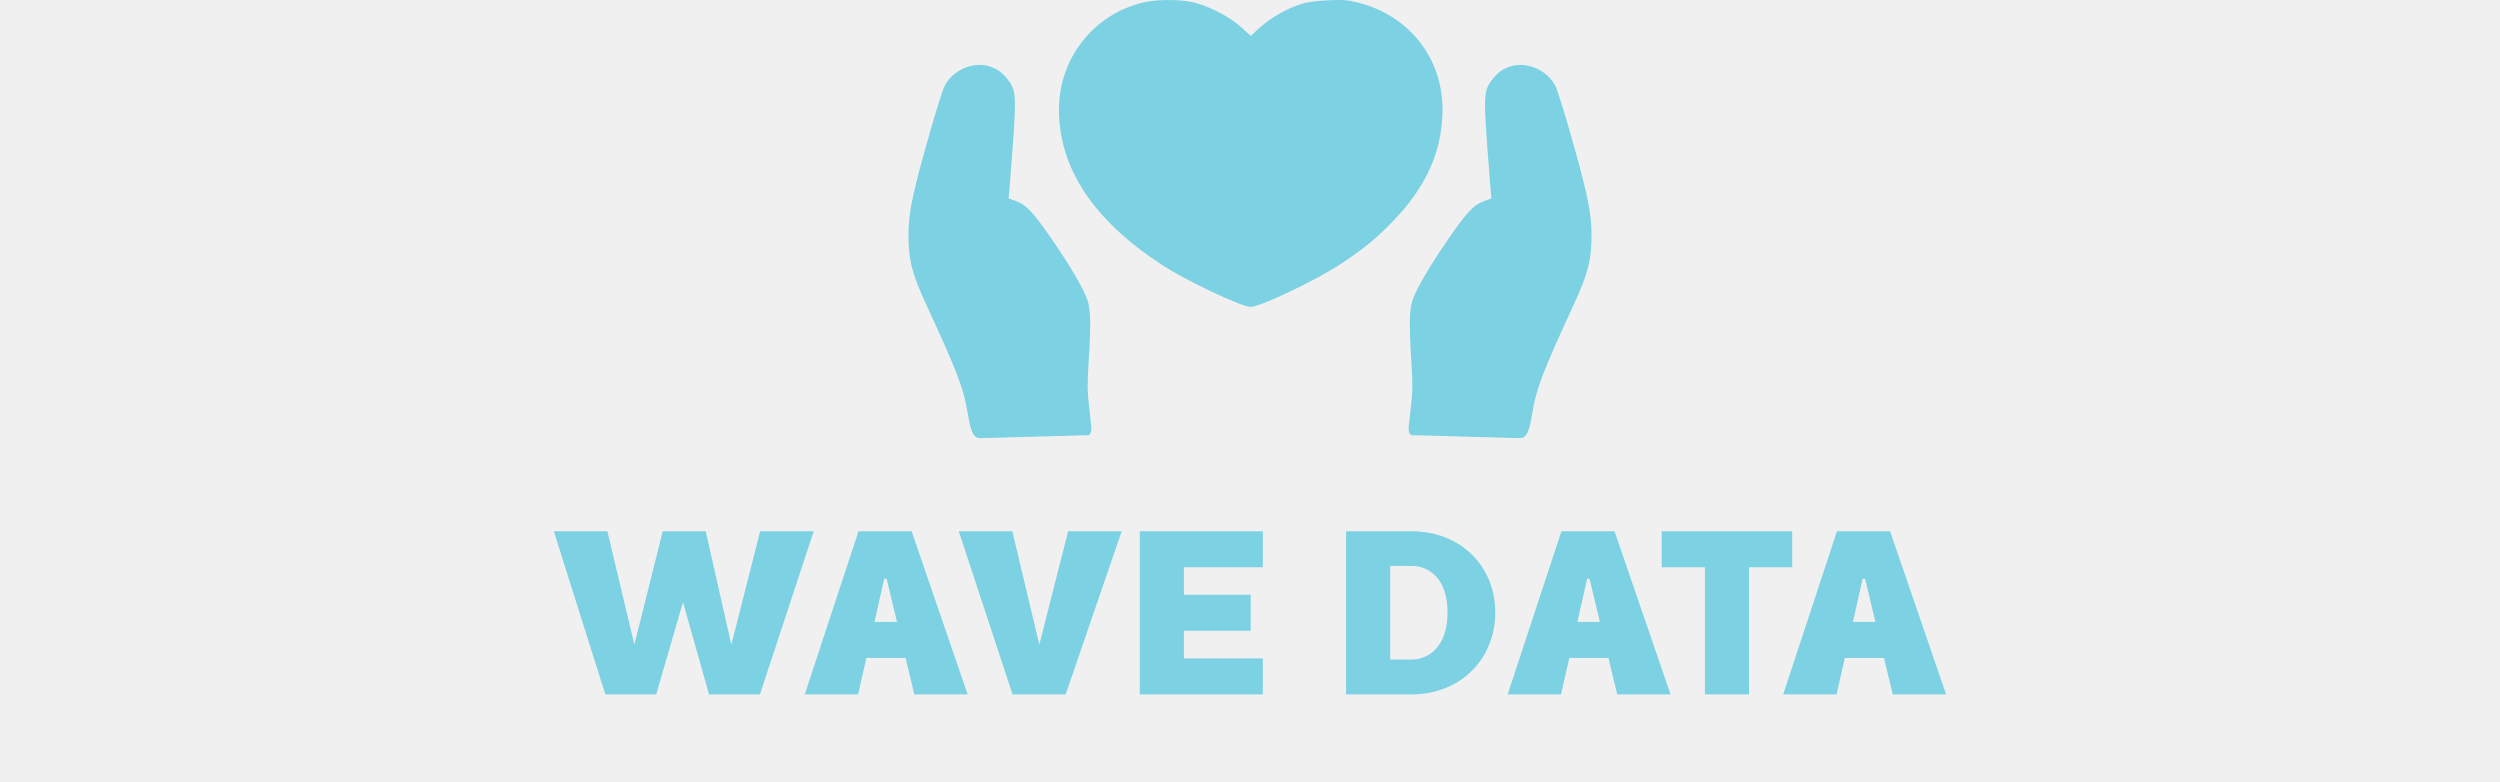
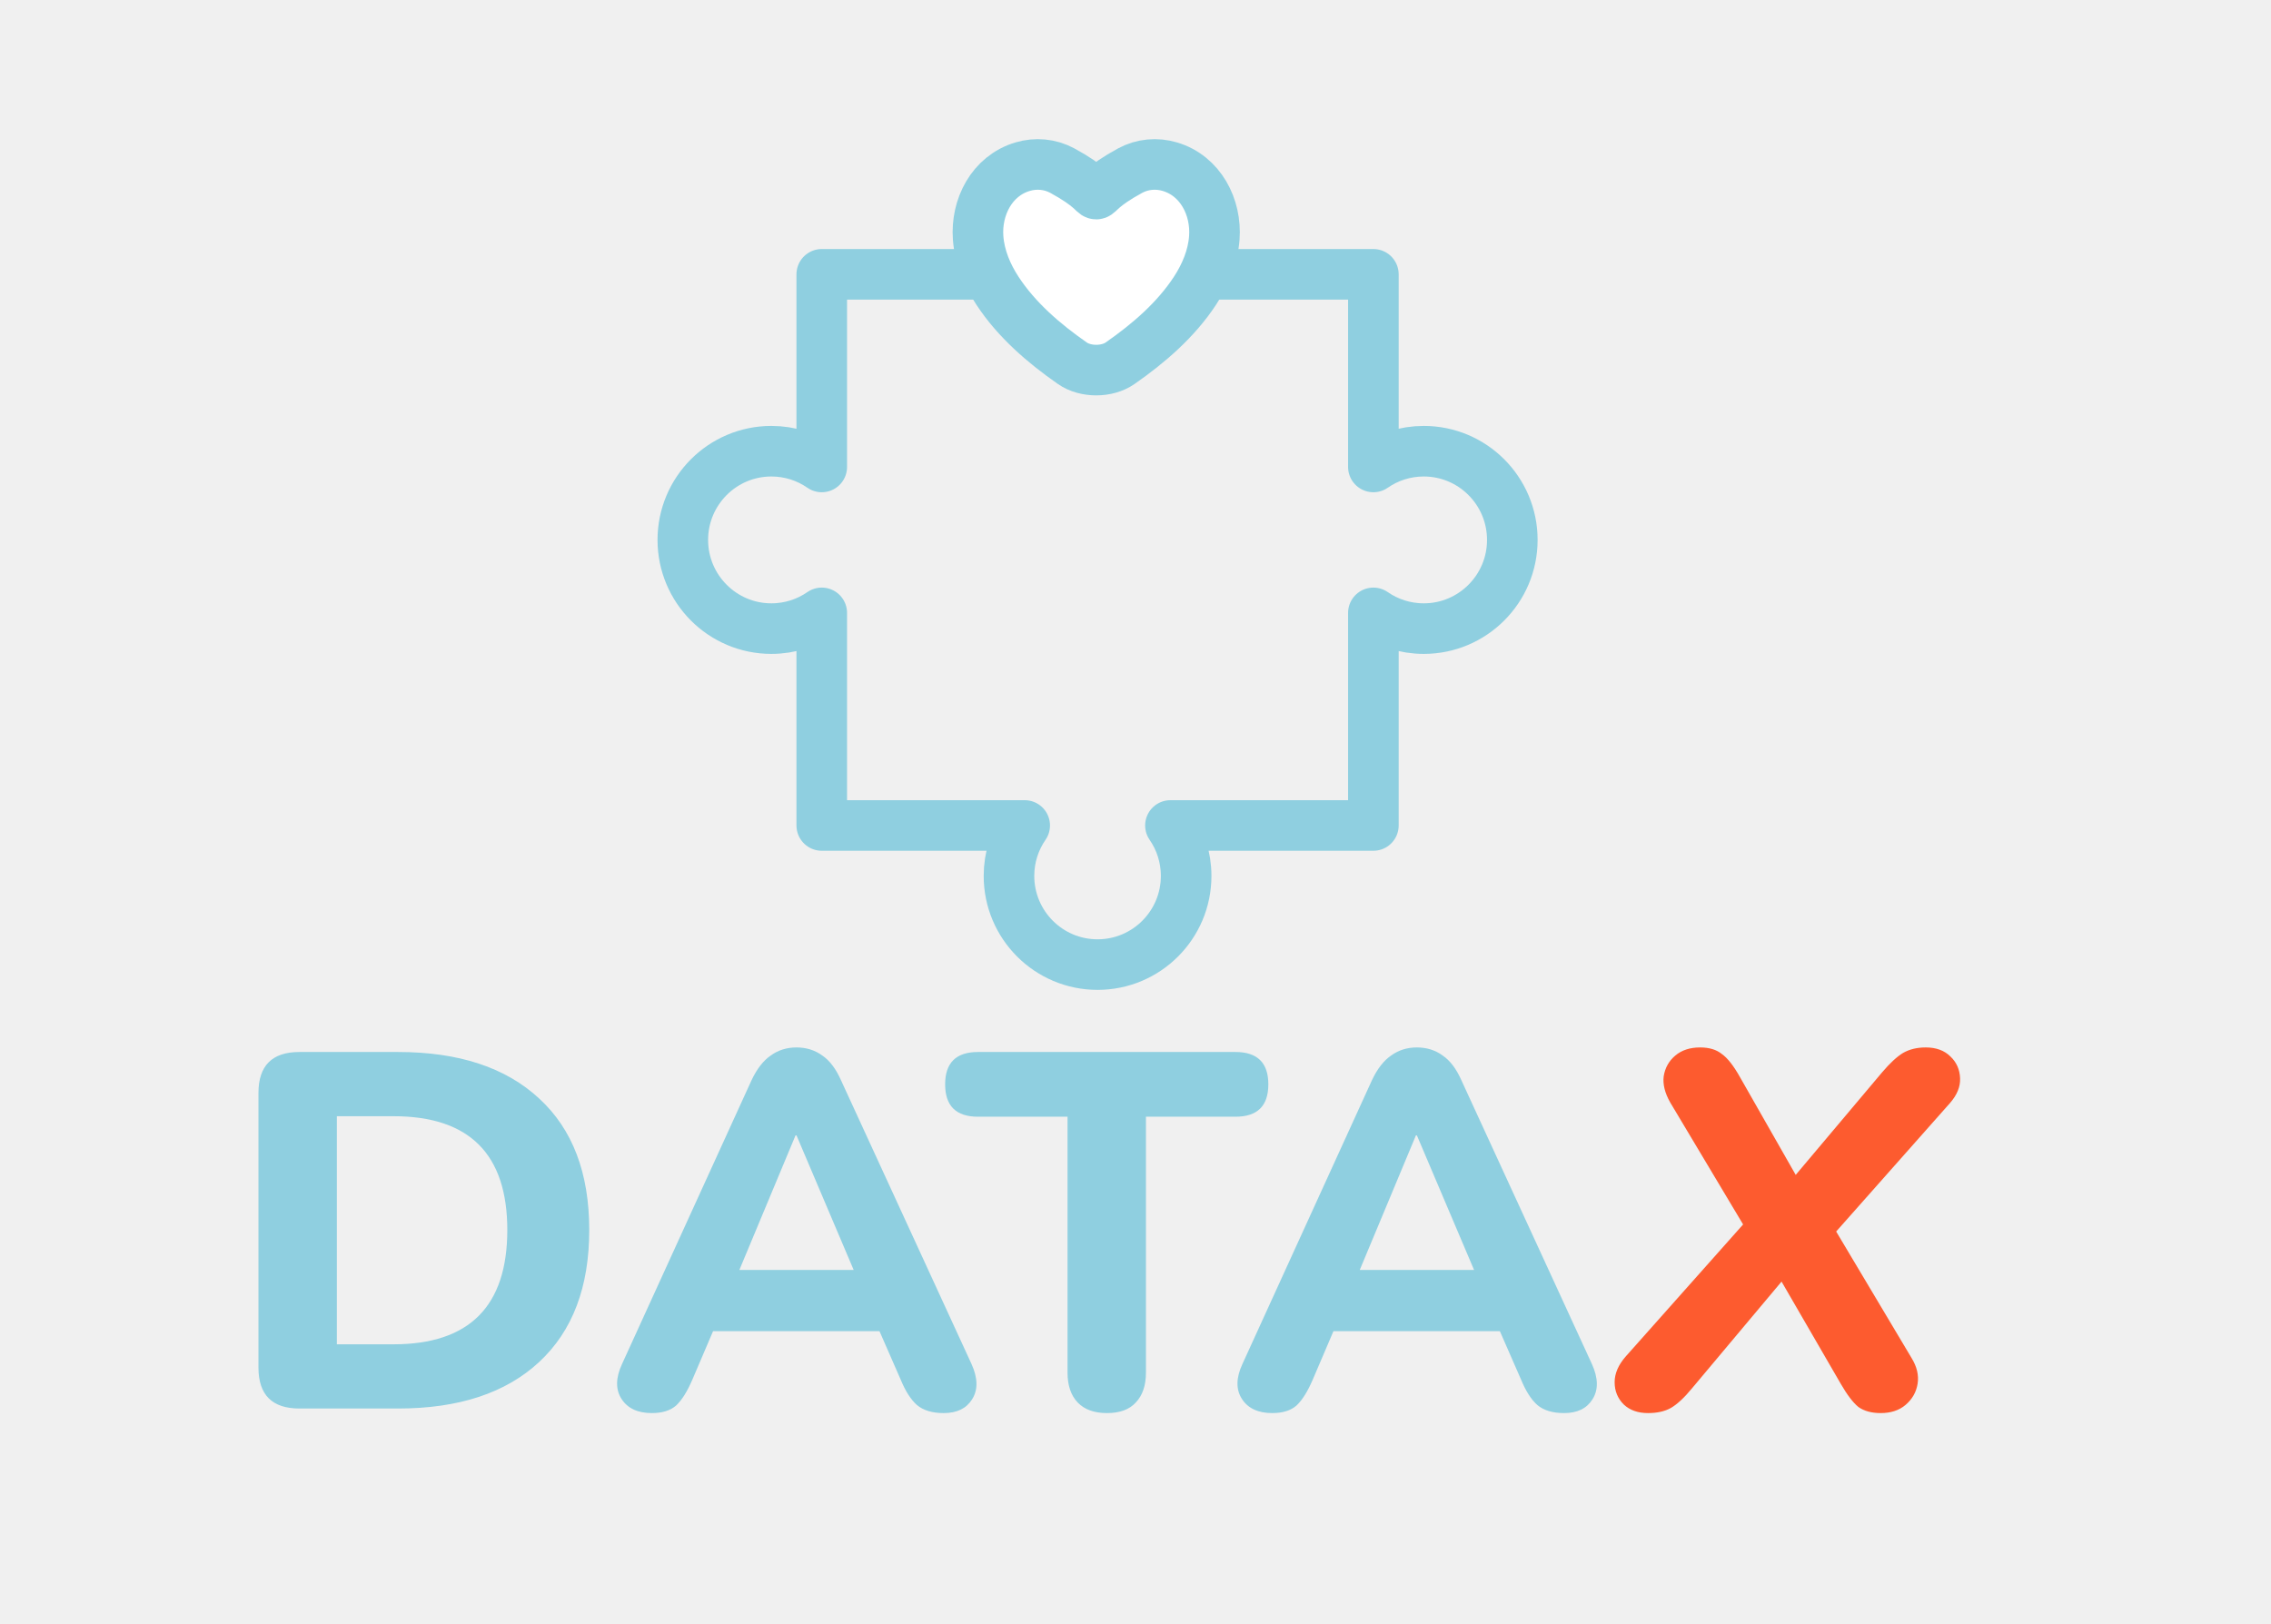
- <svg xmlns="http://www.w3.org/2000/svg" width="400" height="125" viewBox="0 0 400 125" fill="none">
-   <path fill-rule="evenodd" clip-rule="evenodd" d="M182.83 0.415C174.929 2.356 169.456 9.324 169.433 17.48C169.41 26.869 174.929 35.207 185.875 42.357C189.883 44.962 198.607 49.096 200.119 49.096C201.63 49.096 210.424 44.915 214.431 42.288C218.073 39.912 220.156 38.2 222.926 35.343C228.262 29.815 230.803 24.035 230.803 17.456C230.78 9.232 225.421 2.47 217.293 0.415C215.644 0.003 214.935 -0.065 212.484 0.05C210.584 0.141 209.164 0.324 208.224 0.621C205.98 1.329 203.233 2.883 201.629 4.368L200.118 5.739L198.584 4.346C196.729 2.655 193.225 0.874 190.798 0.348C188.624 -0.133 184.891 -0.11 182.83 0.415ZM238.69 12.811C239.582 11.666 240.314 11.094 241.505 10.682C244.206 9.72 247.617 11.185 248.92 13.864C249.171 14.413 250.111 17.39 251.003 20.459C253.979 30.81 254.643 33.97 254.643 37.565C254.643 41.664 254.094 43.771 251.713 48.921C246.723 59.753 245.785 62.225 245.144 66.256C244.64 69.256 244.206 70.104 243.13 70.104L225.78 69.623C225.368 69.211 225.322 68.958 225.414 68.065C225.482 67.494 225.666 65.89 225.803 64.539C226.032 62.616 226.032 61.128 225.826 58.014C225.437 51.9 225.482 49.495 226.032 47.938C226.673 46.129 228.825 42.443 231.708 38.274C234.73 33.901 235.828 32.733 237.43 32.183L238.621 31.748L238.506 30.489C238.465 30.07 238.355 28.6 238.212 26.705L238.212 26.696C238.121 25.491 238.018 24.114 237.912 22.726C237.385 15.353 237.477 14.415 238.69 12.811ZM158.495 10.682C159.686 11.094 160.418 11.666 161.31 12.811C162.523 14.415 162.615 15.353 162.088 22.726C161.982 24.116 161.878 25.496 161.788 26.704C161.646 28.599 161.535 30.07 161.494 30.489L161.379 31.748L162.57 32.183C164.172 32.733 165.27 33.901 168.292 38.274C171.176 42.443 173.327 46.129 173.969 47.938C174.518 49.495 174.563 51.9 174.174 58.014C173.969 61.128 173.969 62.616 174.197 64.539C174.334 65.89 174.518 67.494 174.586 68.065C174.678 68.958 174.632 69.211 174.22 69.623L156.87 70.104C155.794 70.104 155.36 69.256 154.856 66.256C154.215 62.225 153.277 59.753 148.287 48.921C145.906 43.771 145.357 41.664 145.357 37.565C145.357 33.97 146.021 30.81 148.997 20.459C149.889 17.39 150.829 14.413 151.08 13.864C152.384 11.185 155.794 9.72 158.495 10.682Z" fill="#7CD1E3" />
-   <path d="M121.624 85.004L117.016 103.148L112.912 85.004H112.588H106.036L101.5 103.148L97.18 85.004H88.612L96.856 111.104H104.992L109.276 96.344L113.452 111.104H121.588L130.192 85.004H121.624ZM146.292 111.104H154.824L145.86 85.004H137.364L128.76 111.104H137.292L138.624 105.272H144.888L146.292 111.104ZM139.92 99.511L141.468 92.6H141.864L143.52 99.511H139.92ZM170.901 85.004L166.293 103.148L161.973 85.004H153.405L162.009 111.104H170.505L179.469 85.004H170.901ZM202.054 90.763V85.004H182.362V111.104H202.054V105.344H189.418V100.916H200.11V95.156H189.418V90.763H202.054ZM225.85 85.004H215.374V111.104H225.85C233.626 111.104 239.242 105.488 239.242 97.999C239.242 90.511 233.626 85.004 225.85 85.004ZM225.85 105.524H222.43V90.547H225.85C228.442 90.547 231.61 92.347 231.61 97.999C231.61 103.616 228.442 105.524 225.85 105.524ZM258.757 111.104H267.289L258.325 85.004H249.829L241.225 111.104H249.757L251.089 105.272H257.353L258.757 111.104ZM252.385 99.511L253.933 92.6H254.329L255.985 99.511H252.385ZM286.754 85.004H265.874V90.763H272.786V111.104H279.842V90.763H286.754V85.004ZM302.843 111.104H311.375L302.411 85.004H293.915L285.311 111.104H293.843L295.175 105.272H301.439L302.843 111.104ZM296.471 99.511L298.019 92.6H298.415L300.071 99.511H296.471Z" fill="#7CD1E3" />
+ <svg xmlns="http://www.w3.org/2000/svg" width="400" height="286" viewBox="0 0 449 286" fill="none">
+   <rect width="449" height="286" />
+   <path d="M59.2 261C53.8 261 51.1 258.3 51.1 252.9V198.6C51.1 193.2 53.8 190.5 59.2 190.5H78.7C90.7 190.5 100 193.567 106.6 199.7C113.2 205.767 116.5 214.433 116.5 225.7C116.5 236.967 113.2 245.667 106.6 251.8C100 257.933 90.7 261 78.7 261H59.2ZM66.6 248.3H77.8C92.8 248.3 100.3 240.767 100.3 225.7C100.3 210.7 92.8 203.2 77.8 203.2H66.6V248.3ZM128.881 261.9C126.081 261.9 124.081 260.967 122.881 259.1C121.681 257.233 121.715 254.933 122.981 252.2L148.581 196.1C149.648 193.833 150.915 192.2 152.381 191.2C153.848 190.133 155.548 189.6 157.481 189.6C159.415 189.6 161.115 190.133 162.581 191.2C164.048 192.2 165.281 193.833 166.281 196.1L192.081 252.2C193.348 255 193.381 257.333 192.181 259.2C191.048 261 189.181 261.9 186.581 261.9C184.315 261.9 182.548 261.367 181.281 260.3C180.081 259.233 179.015 257.567 178.081 255.3L173.881 245.7H140.981L136.881 255.3C135.881 257.633 134.815 259.333 133.681 260.4C132.548 261.4 130.948 261.9 128.881 261.9ZM157.281 207L146.181 233.6H168.781L157.481 207H157.281ZM218.864 261.9C216.331 261.9 214.397 261.2 213.064 259.8C211.731 258.4 211.064 256.433 211.064 253.9V203.3H193.364C189.031 203.3 186.864 201.167 186.864 196.9C186.864 192.633 189.031 190.5 193.364 190.5H244.264C248.597 190.5 250.764 192.633 250.764 196.9C250.764 201.167 248.597 203.3 244.264 203.3H226.564V253.9C226.564 256.433 225.897 258.4 224.564 259.8C223.297 261.2 221.397 261.9 218.864 261.9ZM251.538 261.9C248.738 261.9 246.738 260.967 245.538 259.1C244.338 257.233 244.371 254.933 245.638 252.2L271.238 196.1C272.304 193.833 273.571 192.2 275.038 191.2C276.504 190.133 278.204 189.6 280.138 189.6C282.071 189.6 283.771 190.133 285.238 191.2C286.704 192.2 287.938 193.833 288.938 196.1L314.738 252.2C316.004 255 316.038 257.333 314.838 259.2C313.704 261 311.838 261.9 309.238 261.9C306.971 261.9 305.204 261.367 303.938 260.3C302.738 259.233 301.671 257.567 300.738 255.3L296.538 245.7H263.638L259.538 255.3C258.538 257.633 257.471 259.333 256.338 260.4C255.204 261.4 253.604 261.9 251.538 261.9ZM279.938 207L268.837 233.6H291.438L280.138 207H279.938Z" fill="#8FCFE0" />
+   <path d="M325.83 261.9C323.83 261.9 322.23 261.333 321.03 260.2C319.83 259 319.23 257.533 319.23 255.8C319.23 254.067 319.964 252.367 321.43 250.7L344.63 224.6L330.23 200.5C329.164 198.633 328.73 196.9 328.93 195.3C329.197 193.633 329.964 192.267 331.23 191.2C332.497 190.133 334.13 189.6 336.13 189.6C337.93 189.6 339.364 190.033 340.43 190.9C341.564 191.7 342.764 193.233 344.03 195.5L355.03 214.8L372.13 194.5C373.664 192.7 375.03 191.433 376.23 190.7C377.497 189.967 378.997 189.6 380.73 189.6C382.797 189.6 384.43 190.2 385.63 191.4C386.83 192.533 387.464 193.967 387.53 195.7C387.597 197.367 386.93 199 385.53 200.6L363.03 226L377.93 251C378.997 252.733 379.397 254.433 379.13 256.1C378.864 257.767 378.064 259.167 376.73 260.3C375.464 261.367 373.83 261.9 371.83 261.9C370.03 261.9 368.564 261.5 367.43 260.7C366.364 259.833 365.197 258.3 363.93 256.1L352.23 235.9L334.53 257C332.997 258.867 331.597 260.167 330.33 260.9C329.13 261.567 327.63 261.9 325.83 261.9Z" fill="#FD5B2F" />
+   <path d="M199.486 26.751C199.486 30.458 200.635 33.9 202.594 36.727H162.47V74.816C159.647 72.854 156.21 71.703 152.509 71.703C142.844 71.703 135 79.558 135 89.243C135 98.926 142.844 106.782 152.509 106.782C156.21 106.782 159.647 105.631 162.47 103.672V145.709H202.594C200.635 148.536 199.486 151.978 199.486 155.685C199.486 165.363 207.33 173.218 217 173.218C226.67 173.218 234.514 165.363 234.514 155.685C234.514 151.978 233.365 148.536 231.406 145.709H271.53V103.672C274.353 105.631 277.79 106.782 281.491 106.782C291.156 106.782 299 98.927 299 89.243C299 79.558 291.156 71.703 281.491 71.703C277.79 71.703 274.353 72.854 271.53 74.816V36.727H231.406C233.365 33.9 234.514 30.458 234.514 26.751" stroke="#8FCFE0" stroke-width="10" stroke-miterlimit="10" stroke-linecap="round" stroke-linejoin="round" />
+   <path d="M240.083 29.528C239.807 33.259 238.32 36.825 236.273 39.955C232.489 45.74 227.077 50.39 221.451 54.31V54.31C218.857 56.114 214.613 56.114 212.018 54.31V54.31C206.392 50.39 200.981 45.74 197.197 39.955C195.149 36.825 193.663 33.259 193.386 29.528C192.935 23.451 196.093 17.254 202.174 15.442C204.79 14.662 207.607 14.912 210.013 16.213V16.213C221.413 22.411 212.057 22.411 223.457 16.213V16.213C225.864 14.912 228.68 14.662 231.296 15.442C237.377 17.254 240.535 23.451 240.083 29.528Z" fill="white" stroke="#8FCFE0" stroke-width="10" stroke-miterlimit="10" stroke-linecap="round" stroke-linejoin="round" />
</svg>
